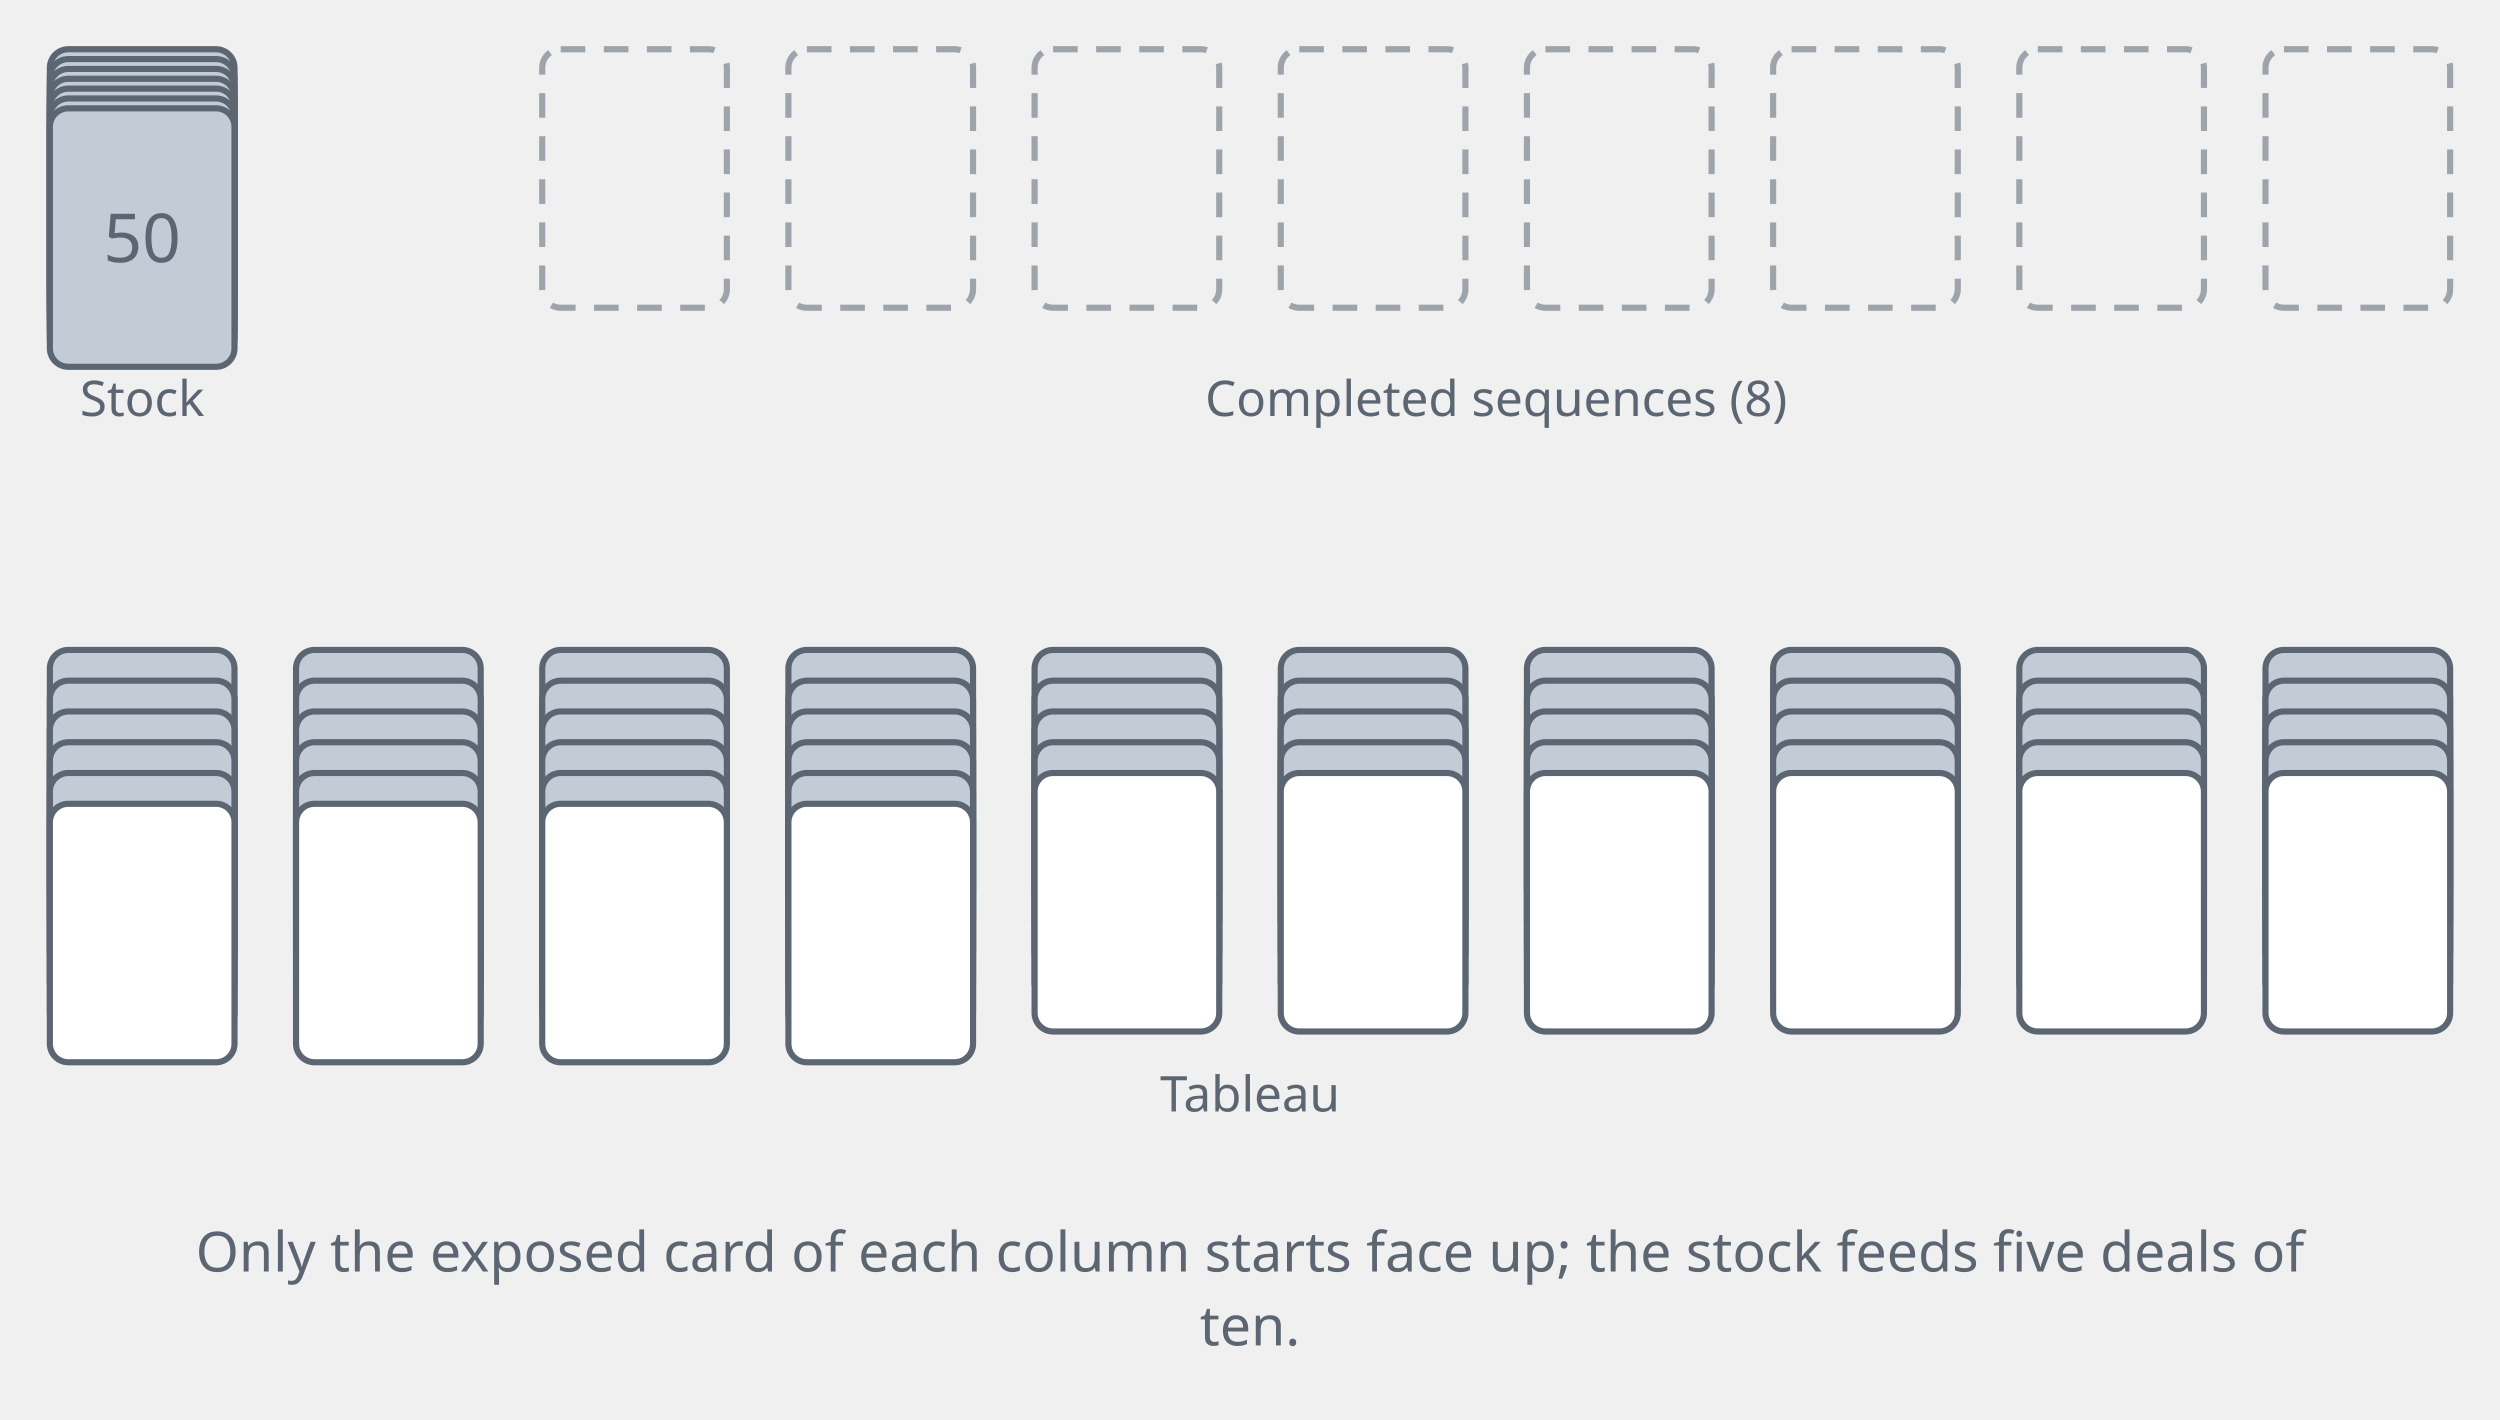
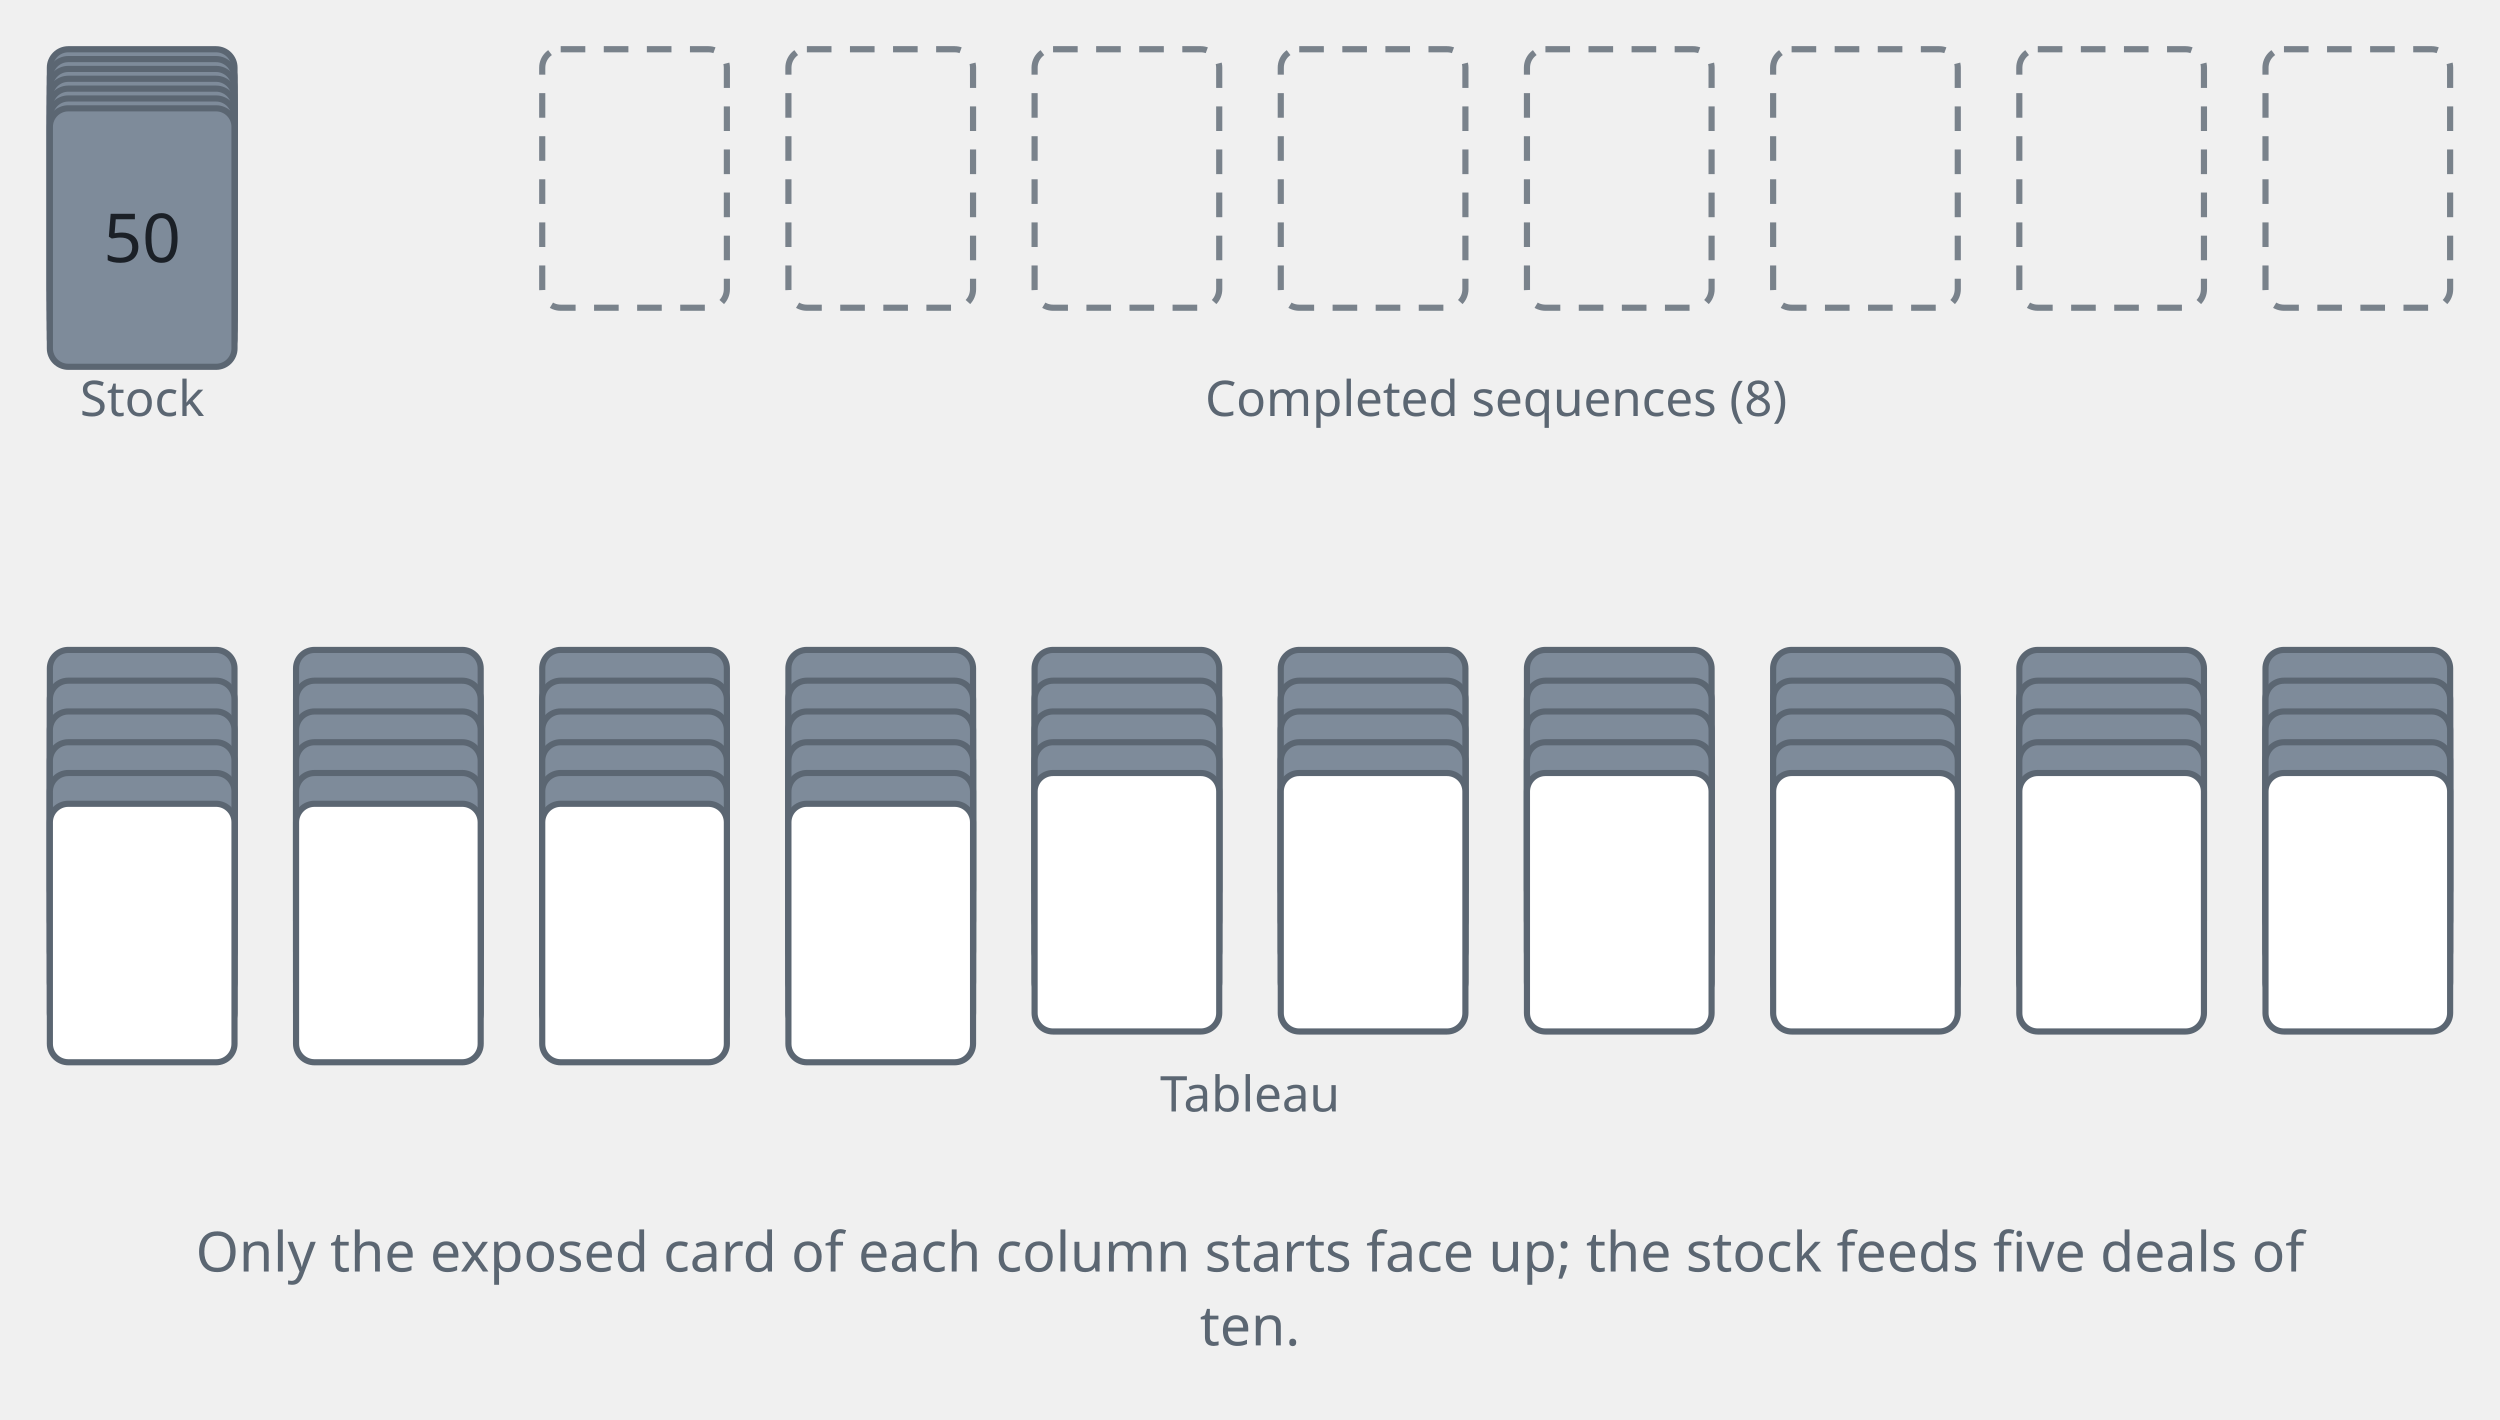
<svg xmlns="http://www.w3.org/2000/svg" viewBox="0 0 406 230.6" width="650" height="369" role="img" aria-label="Spider setup diagram">
-   <rect x="8.0" y="8.0" width="30" height="42" rx="3" fill="#c3ccd6" stroke="#5b6672" stroke-width="1" />
-   <rect x="8.0" y="9.6" width="30" height="42" rx="3" fill="#c3ccd6" stroke="#5b6672" stroke-width="1" />
-   <rect x="8.0" y="11.2" width="30" height="42" rx="3" fill="#c3ccd6" stroke="#5b6672" stroke-width="1" />
-   <rect x="8.0" y="12.8" width="30" height="42" rx="3" fill="#c3ccd6" stroke="#5b6672" stroke-width="1" />
-   <rect x="8.0" y="14.4" width="30" height="42" rx="3" fill="#c3ccd6" stroke="#5b6672" stroke-width="1" />
-   <rect x="8.0" y="16.0" width="30" height="42" rx="3" fill="#c3ccd6" stroke="#5b6672" stroke-width="1" />
-   <rect x="8.0" y="17.6" width="30" height="42" rx="3" fill="#c3ccd6" stroke="#5b6672" stroke-width="1" />
-   <text x="23.0" y="42.6" text-anchor="middle" font-family="system-ui, sans-serif" font-size="11" fill="#5b6672">50</text>
-   <rect x="88.0" y="8.0" width="30" height="42" rx="3" fill="none" stroke="#5b6672" stroke-width="1" stroke-dasharray="4 3" opacity="0.55" />
-   <rect x="128.0" y="8.0" width="30" height="42" rx="3" fill="none" stroke="#5b6672" stroke-width="1" stroke-dasharray="4 3" opacity="0.55" />
-   <rect x="168.0" y="8.0" width="30" height="42" rx="3" fill="none" stroke="#5b6672" stroke-width="1" stroke-dasharray="4 3" opacity="0.55" />
-   <rect x="208.0" y="8.0" width="30" height="42" rx="3" fill="none" stroke="#5b6672" stroke-width="1" stroke-dasharray="4 3" opacity="0.55" />
-   <rect x="248.0" y="8.0" width="30" height="42" rx="3" fill="none" stroke="#5b6672" stroke-width="1" stroke-dasharray="4 3" opacity="0.55" />
-   <rect x="288.0" y="8.0" width="30" height="42" rx="3" fill="none" stroke="#5b6672" stroke-width="1" stroke-dasharray="4 3" opacity="0.55" />
-   <rect x="328.0" y="8.0" width="30" height="42" rx="3" fill="none" stroke="#5b6672" stroke-width="1" stroke-dasharray="4 3" opacity="0.55" />
-   <rect x="368.0" y="8.0" width="30" height="42" rx="3" fill="none" stroke="#5b6672" stroke-width="1" stroke-dasharray="4 3" opacity="0.55" />
-   <rect x="8.0" y="105.6" width="30" height="42" rx="3" fill="#c3ccd6" stroke="#5b6672" stroke-width="1" />
-   <rect x="8.0" y="110.6" width="30" height="42" rx="3" fill="#c3ccd6" stroke="#5b6672" stroke-width="1" />
-   <rect x="8.0" y="115.6" width="30" height="42" rx="3" fill="#c3ccd6" stroke="#5b6672" stroke-width="1" />
-   <rect x="8.0" y="120.6" width="30" height="42" rx="3" fill="#c3ccd6" stroke="#5b6672" stroke-width="1" />
-   <rect x="8.0" y="125.6" width="30" height="42" rx="3" fill="#c3ccd6" stroke="#5b6672" stroke-width="1" />
+   <rect x="8.0" y="8.0" width="30" height="42" rx="3" fill="#7e8b9a" stroke="#5b6672" stroke-width="1" />
+   <rect x="8.0" y="9.6" width="30" height="42" rx="3" fill="#7e8b9a" stroke="#5b6672" stroke-width="1" />
+   <rect x="8.0" y="11.2" width="30" height="42" rx="3" fill="#7e8b9a" stroke="#5b6672" stroke-width="1" />
+   <rect x="8.0" y="12.8" width="30" height="42" rx="3" fill="#7e8b9a" stroke="#5b6672" stroke-width="1" />
+   <rect x="8.0" y="14.4" width="30" height="42" rx="3" fill="#7e8b9a" stroke="#5b6672" stroke-width="1" />
+   <rect x="8.0" y="16.0" width="30" height="42" rx="3" fill="#7e8b9a" stroke="#5b6672" stroke-width="1" />
+   <rect x="8.0" y="17.6" width="30" height="42" rx="3" fill="#7e8b9a" stroke="#5b6672" stroke-width="1" />
+   <text x="23.0" y="42.6" text-anchor="middle" font-family="system-ui, sans-serif" font-size="11" fill="#1b2027">50</text>
+   <rect x="88.0" y="8.0" width="30" height="42" rx="3" fill="none" stroke="#5b6672" stroke-width="1" stroke-dasharray="4 3" opacity="0.8" />
+   <rect x="128.0" y="8.0" width="30" height="42" rx="3" fill="none" stroke="#5b6672" stroke-width="1" stroke-dasharray="4 3" opacity="0.8" />
+   <rect x="168.0" y="8.0" width="30" height="42" rx="3" fill="none" stroke="#5b6672" stroke-width="1" stroke-dasharray="4 3" opacity="0.8" />
+   <rect x="208.0" y="8.0" width="30" height="42" rx="3" fill="none" stroke="#5b6672" stroke-width="1" stroke-dasharray="4 3" opacity="0.8" />
+   <rect x="248.0" y="8.0" width="30" height="42" rx="3" fill="none" stroke="#5b6672" stroke-width="1" stroke-dasharray="4 3" opacity="0.8" />
+   <rect x="288.0" y="8.0" width="30" height="42" rx="3" fill="none" stroke="#5b6672" stroke-width="1" stroke-dasharray="4 3" opacity="0.8" />
+   <rect x="328.0" y="8.0" width="30" height="42" rx="3" fill="none" stroke="#5b6672" stroke-width="1" stroke-dasharray="4 3" opacity="0.8" />
+   <rect x="368.0" y="8.0" width="30" height="42" rx="3" fill="none" stroke="#5b6672" stroke-width="1" stroke-dasharray="4 3" opacity="0.8" />
+   <rect x="8.0" y="105.6" width="30" height="42" rx="3" fill="#7e8b9a" stroke="#5b6672" stroke-width="1" />
+   <rect x="8.0" y="110.6" width="30" height="42" rx="3" fill="#7e8b9a" stroke="#5b6672" stroke-width="1" />
+   <rect x="8.0" y="115.6" width="30" height="42" rx="3" fill="#7e8b9a" stroke="#5b6672" stroke-width="1" />
+   <rect x="8.0" y="120.6" width="30" height="42" rx="3" fill="#7e8b9a" stroke="#5b6672" stroke-width="1" />
+   <rect x="8.0" y="125.6" width="30" height="42" rx="3" fill="#7e8b9a" stroke="#5b6672" stroke-width="1" />
  <rect x="8.0" y="130.6" width="30" height="42" rx="3" fill="#ffffff" stroke="#5b6672" stroke-width="1" />
-   <rect x="48.0" y="105.6" width="30" height="42" rx="3" fill="#c3ccd6" stroke="#5b6672" stroke-width="1" />
-   <rect x="48.0" y="110.6" width="30" height="42" rx="3" fill="#c3ccd6" stroke="#5b6672" stroke-width="1" />
-   <rect x="48.0" y="115.6" width="30" height="42" rx="3" fill="#c3ccd6" stroke="#5b6672" stroke-width="1" />
-   <rect x="48.0" y="120.6" width="30" height="42" rx="3" fill="#c3ccd6" stroke="#5b6672" stroke-width="1" />
-   <rect x="48.0" y="125.6" width="30" height="42" rx="3" fill="#c3ccd6" stroke="#5b6672" stroke-width="1" />
+   <rect x="48.0" y="105.6" width="30" height="42" rx="3" fill="#7e8b9a" stroke="#5b6672" stroke-width="1" />
+   <rect x="48.0" y="110.6" width="30" height="42" rx="3" fill="#7e8b9a" stroke="#5b6672" stroke-width="1" />
+   <rect x="48.0" y="115.6" width="30" height="42" rx="3" fill="#7e8b9a" stroke="#5b6672" stroke-width="1" />
+   <rect x="48.0" y="120.6" width="30" height="42" rx="3" fill="#7e8b9a" stroke="#5b6672" stroke-width="1" />
+   <rect x="48.0" y="125.6" width="30" height="42" rx="3" fill="#7e8b9a" stroke="#5b6672" stroke-width="1" />
  <rect x="48.0" y="130.6" width="30" height="42" rx="3" fill="#ffffff" stroke="#5b6672" stroke-width="1" />
-   <rect x="88.0" y="105.6" width="30" height="42" rx="3" fill="#c3ccd6" stroke="#5b6672" stroke-width="1" />
-   <rect x="88.0" y="110.6" width="30" height="42" rx="3" fill="#c3ccd6" stroke="#5b6672" stroke-width="1" />
-   <rect x="88.0" y="115.6" width="30" height="42" rx="3" fill="#c3ccd6" stroke="#5b6672" stroke-width="1" />
-   <rect x="88.0" y="120.6" width="30" height="42" rx="3" fill="#c3ccd6" stroke="#5b6672" stroke-width="1" />
-   <rect x="88.0" y="125.6" width="30" height="42" rx="3" fill="#c3ccd6" stroke="#5b6672" stroke-width="1" />
+   <rect x="88.0" y="105.6" width="30" height="42" rx="3" fill="#7e8b9a" stroke="#5b6672" stroke-width="1" />
+   <rect x="88.0" y="110.6" width="30" height="42" rx="3" fill="#7e8b9a" stroke="#5b6672" stroke-width="1" />
+   <rect x="88.0" y="115.6" width="30" height="42" rx="3" fill="#7e8b9a" stroke="#5b6672" stroke-width="1" />
+   <rect x="88.0" y="120.6" width="30" height="42" rx="3" fill="#7e8b9a" stroke="#5b6672" stroke-width="1" />
+   <rect x="88.0" y="125.6" width="30" height="42" rx="3" fill="#7e8b9a" stroke="#5b6672" stroke-width="1" />
  <rect x="88.0" y="130.6" width="30" height="42" rx="3" fill="#ffffff" stroke="#5b6672" stroke-width="1" />
-   <rect x="128.0" y="105.6" width="30" height="42" rx="3" fill="#c3ccd6" stroke="#5b6672" stroke-width="1" />
-   <rect x="128.0" y="110.6" width="30" height="42" rx="3" fill="#c3ccd6" stroke="#5b6672" stroke-width="1" />
-   <rect x="128.0" y="115.6" width="30" height="42" rx="3" fill="#c3ccd6" stroke="#5b6672" stroke-width="1" />
-   <rect x="128.0" y="120.6" width="30" height="42" rx="3" fill="#c3ccd6" stroke="#5b6672" stroke-width="1" />
-   <rect x="128.0" y="125.6" width="30" height="42" rx="3" fill="#c3ccd6" stroke="#5b6672" stroke-width="1" />
+   <rect x="128.0" y="105.6" width="30" height="42" rx="3" fill="#7e8b9a" stroke="#5b6672" stroke-width="1" />
+   <rect x="128.0" y="110.6" width="30" height="42" rx="3" fill="#7e8b9a" stroke="#5b6672" stroke-width="1" />
+   <rect x="128.0" y="115.6" width="30" height="42" rx="3" fill="#7e8b9a" stroke="#5b6672" stroke-width="1" />
+   <rect x="128.0" y="120.6" width="30" height="42" rx="3" fill="#7e8b9a" stroke="#5b6672" stroke-width="1" />
+   <rect x="128.0" y="125.6" width="30" height="42" rx="3" fill="#7e8b9a" stroke="#5b6672" stroke-width="1" />
  <rect x="128.0" y="130.6" width="30" height="42" rx="3" fill="#ffffff" stroke="#5b6672" stroke-width="1" />
-   <rect x="168.0" y="105.6" width="30" height="42" rx="3" fill="#c3ccd6" stroke="#5b6672" stroke-width="1" />
-   <rect x="168.0" y="110.6" width="30" height="42" rx="3" fill="#c3ccd6" stroke="#5b6672" stroke-width="1" />
-   <rect x="168.0" y="115.6" width="30" height="42" rx="3" fill="#c3ccd6" stroke="#5b6672" stroke-width="1" />
-   <rect x="168.0" y="120.6" width="30" height="42" rx="3" fill="#c3ccd6" stroke="#5b6672" stroke-width="1" />
+   <rect x="168.0" y="105.6" width="30" height="42" rx="3" fill="#7e8b9a" stroke="#5b6672" stroke-width="1" />
+   <rect x="168.0" y="110.6" width="30" height="42" rx="3" fill="#7e8b9a" stroke="#5b6672" stroke-width="1" />
+   <rect x="168.0" y="115.6" width="30" height="42" rx="3" fill="#7e8b9a" stroke="#5b6672" stroke-width="1" />
+   <rect x="168.0" y="120.6" width="30" height="42" rx="3" fill="#7e8b9a" stroke="#5b6672" stroke-width="1" />
  <rect x="168.0" y="125.6" width="30" height="42" rx="3" fill="#ffffff" stroke="#5b6672" stroke-width="1" />
-   <rect x="208.0" y="105.6" width="30" height="42" rx="3" fill="#c3ccd6" stroke="#5b6672" stroke-width="1" />
-   <rect x="208.0" y="110.6" width="30" height="42" rx="3" fill="#c3ccd6" stroke="#5b6672" stroke-width="1" />
-   <rect x="208.0" y="115.6" width="30" height="42" rx="3" fill="#c3ccd6" stroke="#5b6672" stroke-width="1" />
-   <rect x="208.0" y="120.6" width="30" height="42" rx="3" fill="#c3ccd6" stroke="#5b6672" stroke-width="1" />
+   <rect x="208.0" y="105.6" width="30" height="42" rx="3" fill="#7e8b9a" stroke="#5b6672" stroke-width="1" />
+   <rect x="208.0" y="110.6" width="30" height="42" rx="3" fill="#7e8b9a" stroke="#5b6672" stroke-width="1" />
+   <rect x="208.0" y="115.6" width="30" height="42" rx="3" fill="#7e8b9a" stroke="#5b6672" stroke-width="1" />
+   <rect x="208.0" y="120.6" width="30" height="42" rx="3" fill="#7e8b9a" stroke="#5b6672" stroke-width="1" />
  <rect x="208.0" y="125.6" width="30" height="42" rx="3" fill="#ffffff" stroke="#5b6672" stroke-width="1" />
-   <rect x="248.0" y="105.6" width="30" height="42" rx="3" fill="#c3ccd6" stroke="#5b6672" stroke-width="1" />
-   <rect x="248.0" y="110.6" width="30" height="42" rx="3" fill="#c3ccd6" stroke="#5b6672" stroke-width="1" />
-   <rect x="248.0" y="115.6" width="30" height="42" rx="3" fill="#c3ccd6" stroke="#5b6672" stroke-width="1" />
-   <rect x="248.0" y="120.6" width="30" height="42" rx="3" fill="#c3ccd6" stroke="#5b6672" stroke-width="1" />
+   <rect x="248.0" y="105.6" width="30" height="42" rx="3" fill="#7e8b9a" stroke="#5b6672" stroke-width="1" />
+   <rect x="248.0" y="110.6" width="30" height="42" rx="3" fill="#7e8b9a" stroke="#5b6672" stroke-width="1" />
+   <rect x="248.0" y="115.6" width="30" height="42" rx="3" fill="#7e8b9a" stroke="#5b6672" stroke-width="1" />
+   <rect x="248.0" y="120.6" width="30" height="42" rx="3" fill="#7e8b9a" stroke="#5b6672" stroke-width="1" />
  <rect x="248.0" y="125.6" width="30" height="42" rx="3" fill="#ffffff" stroke="#5b6672" stroke-width="1" />
-   <rect x="288.0" y="105.6" width="30" height="42" rx="3" fill="#c3ccd6" stroke="#5b6672" stroke-width="1" />
-   <rect x="288.0" y="110.6" width="30" height="42" rx="3" fill="#c3ccd6" stroke="#5b6672" stroke-width="1" />
-   <rect x="288.0" y="115.6" width="30" height="42" rx="3" fill="#c3ccd6" stroke="#5b6672" stroke-width="1" />
-   <rect x="288.0" y="120.6" width="30" height="42" rx="3" fill="#c3ccd6" stroke="#5b6672" stroke-width="1" />
+   <rect x="288.0" y="105.6" width="30" height="42" rx="3" fill="#7e8b9a" stroke="#5b6672" stroke-width="1" />
+   <rect x="288.0" y="110.6" width="30" height="42" rx="3" fill="#7e8b9a" stroke="#5b6672" stroke-width="1" />
+   <rect x="288.0" y="115.6" width="30" height="42" rx="3" fill="#7e8b9a" stroke="#5b6672" stroke-width="1" />
+   <rect x="288.0" y="120.6" width="30" height="42" rx="3" fill="#7e8b9a" stroke="#5b6672" stroke-width="1" />
  <rect x="288.0" y="125.6" width="30" height="42" rx="3" fill="#ffffff" stroke="#5b6672" stroke-width="1" />
-   <rect x="328.0" y="105.6" width="30" height="42" rx="3" fill="#c3ccd6" stroke="#5b6672" stroke-width="1" />
-   <rect x="328.0" y="110.6" width="30" height="42" rx="3" fill="#c3ccd6" stroke="#5b6672" stroke-width="1" />
-   <rect x="328.0" y="115.6" width="30" height="42" rx="3" fill="#c3ccd6" stroke="#5b6672" stroke-width="1" />
-   <rect x="328.0" y="120.6" width="30" height="42" rx="3" fill="#c3ccd6" stroke="#5b6672" stroke-width="1" />
+   <rect x="328.0" y="105.6" width="30" height="42" rx="3" fill="#7e8b9a" stroke="#5b6672" stroke-width="1" />
+   <rect x="328.0" y="110.6" width="30" height="42" rx="3" fill="#7e8b9a" stroke="#5b6672" stroke-width="1" />
+   <rect x="328.0" y="115.6" width="30" height="42" rx="3" fill="#7e8b9a" stroke="#5b6672" stroke-width="1" />
+   <rect x="328.0" y="120.6" width="30" height="42" rx="3" fill="#7e8b9a" stroke="#5b6672" stroke-width="1" />
  <rect x="328.0" y="125.6" width="30" height="42" rx="3" fill="#ffffff" stroke="#5b6672" stroke-width="1" />
-   <rect x="368.0" y="105.6" width="30" height="42" rx="3" fill="#c3ccd6" stroke="#5b6672" stroke-width="1" />
-   <rect x="368.0" y="110.6" width="30" height="42" rx="3" fill="#c3ccd6" stroke="#5b6672" stroke-width="1" />
-   <rect x="368.0" y="115.6" width="30" height="42" rx="3" fill="#c3ccd6" stroke="#5b6672" stroke-width="1" />
-   <rect x="368.0" y="120.6" width="30" height="42" rx="3" fill="#c3ccd6" stroke="#5b6672" stroke-width="1" />
+   <rect x="368.0" y="105.6" width="30" height="42" rx="3" fill="#7e8b9a" stroke="#5b6672" stroke-width="1" />
+   <rect x="368.0" y="110.6" width="30" height="42" rx="3" fill="#7e8b9a" stroke="#5b6672" stroke-width="1" />
+   <rect x="368.0" y="115.6" width="30" height="42" rx="3" fill="#7e8b9a" stroke="#5b6672" stroke-width="1" />
+   <rect x="368.0" y="120.6" width="30" height="42" rx="3" fill="#7e8b9a" stroke="#5b6672" stroke-width="1" />
  <rect x="368.0" y="125.6" width="30" height="42" rx="3" fill="#ffffff" stroke="#5b6672" stroke-width="1" />
  <text x="23.0" y="67.6" text-anchor="middle" font-family="system-ui, sans-serif" font-size="8" fill="#5b6672">Stock</text>
  <text x="243.0" y="67.6" text-anchor="middle" font-family="system-ui, sans-serif" font-size="8" fill="#5b6672">Completed sequences (8)</text>
  <text x="203.0" y="180.6" text-anchor="middle" font-family="system-ui, sans-serif" font-size="8" fill="#5b6672">Tableau</text>
  <text x="203.0" y="206.6" text-anchor="middle" font-family="system-ui, sans-serif" font-size="9" fill="#5b6672">Only the exposed card of each column starts face up; the stock feeds five deals of</text>
  <text x="203.0" y="218.6" text-anchor="middle" font-family="system-ui, sans-serif" font-size="9" fill="#5b6672">ten.</text>
</svg>
